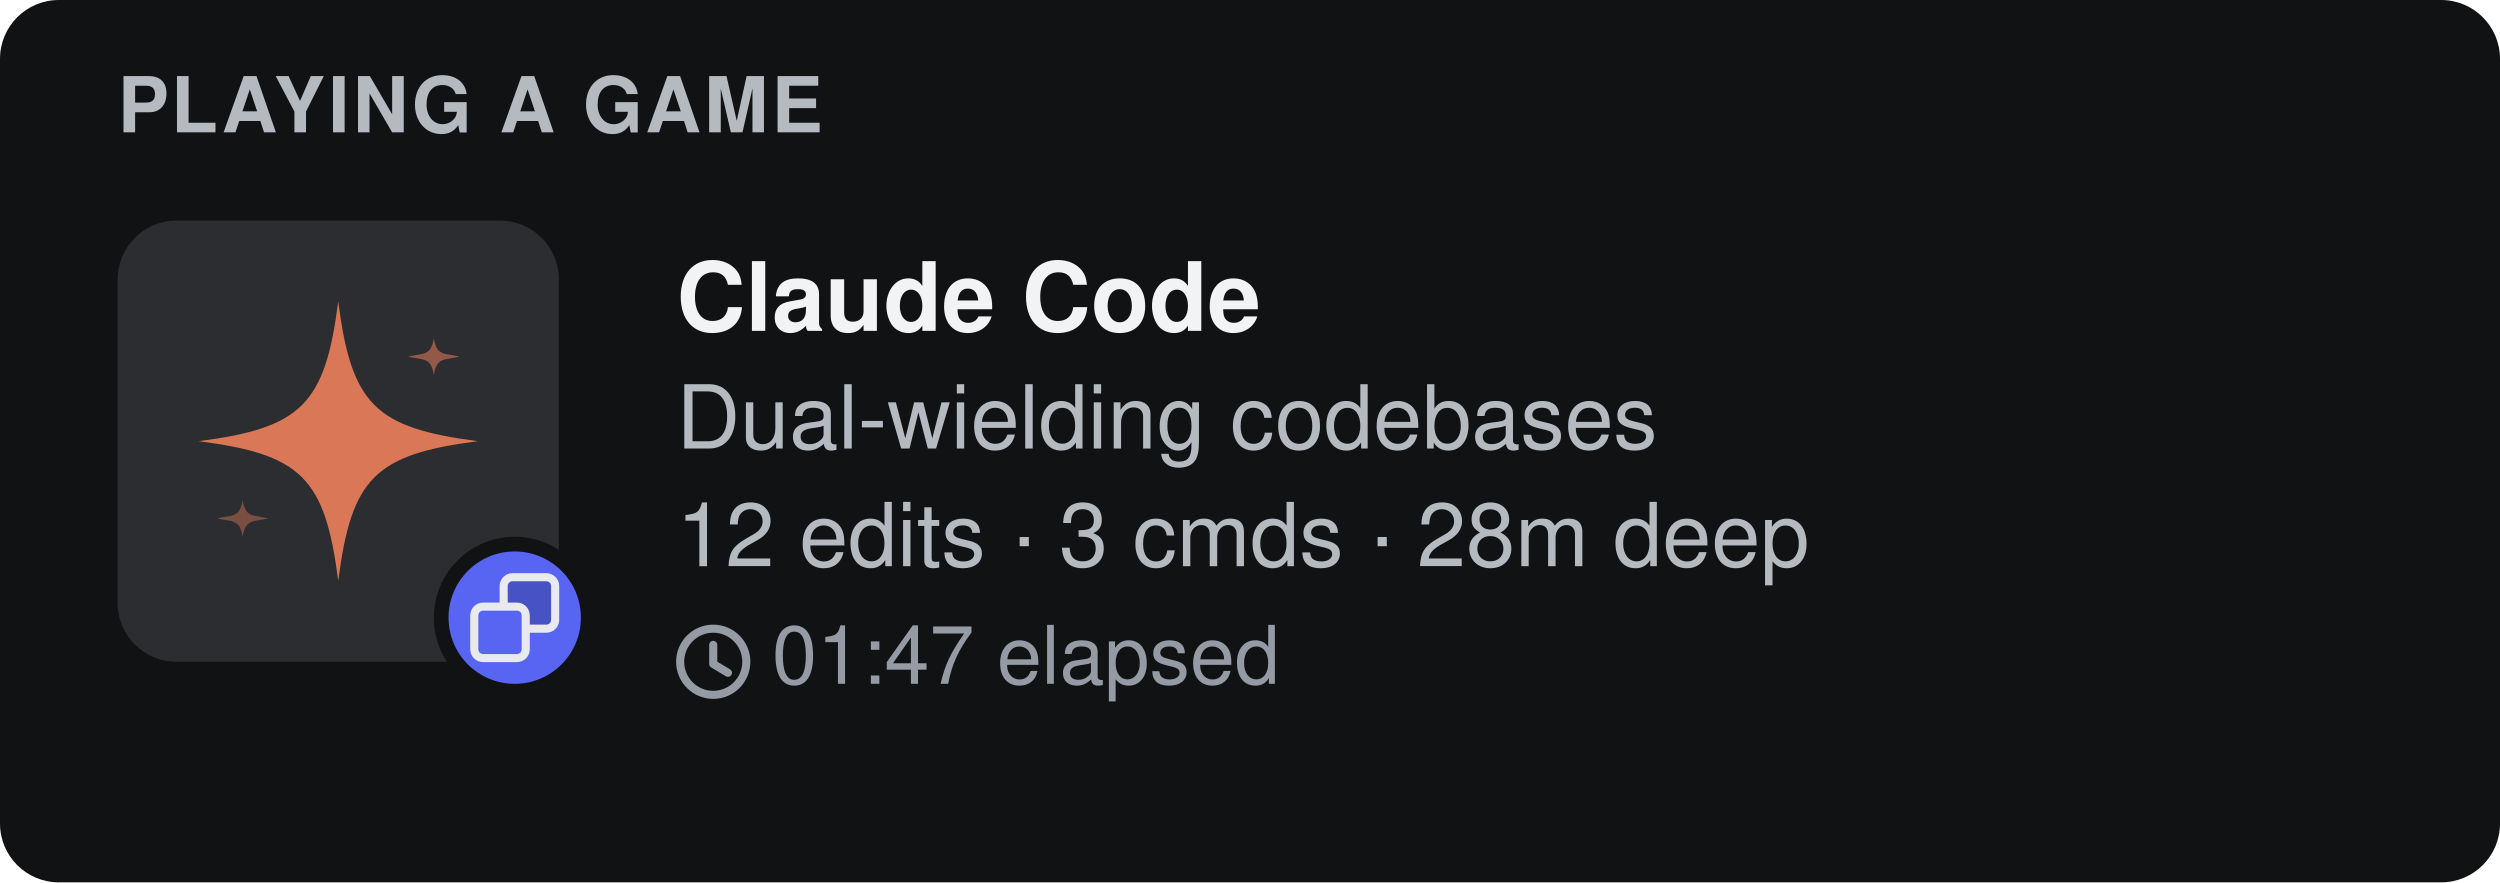
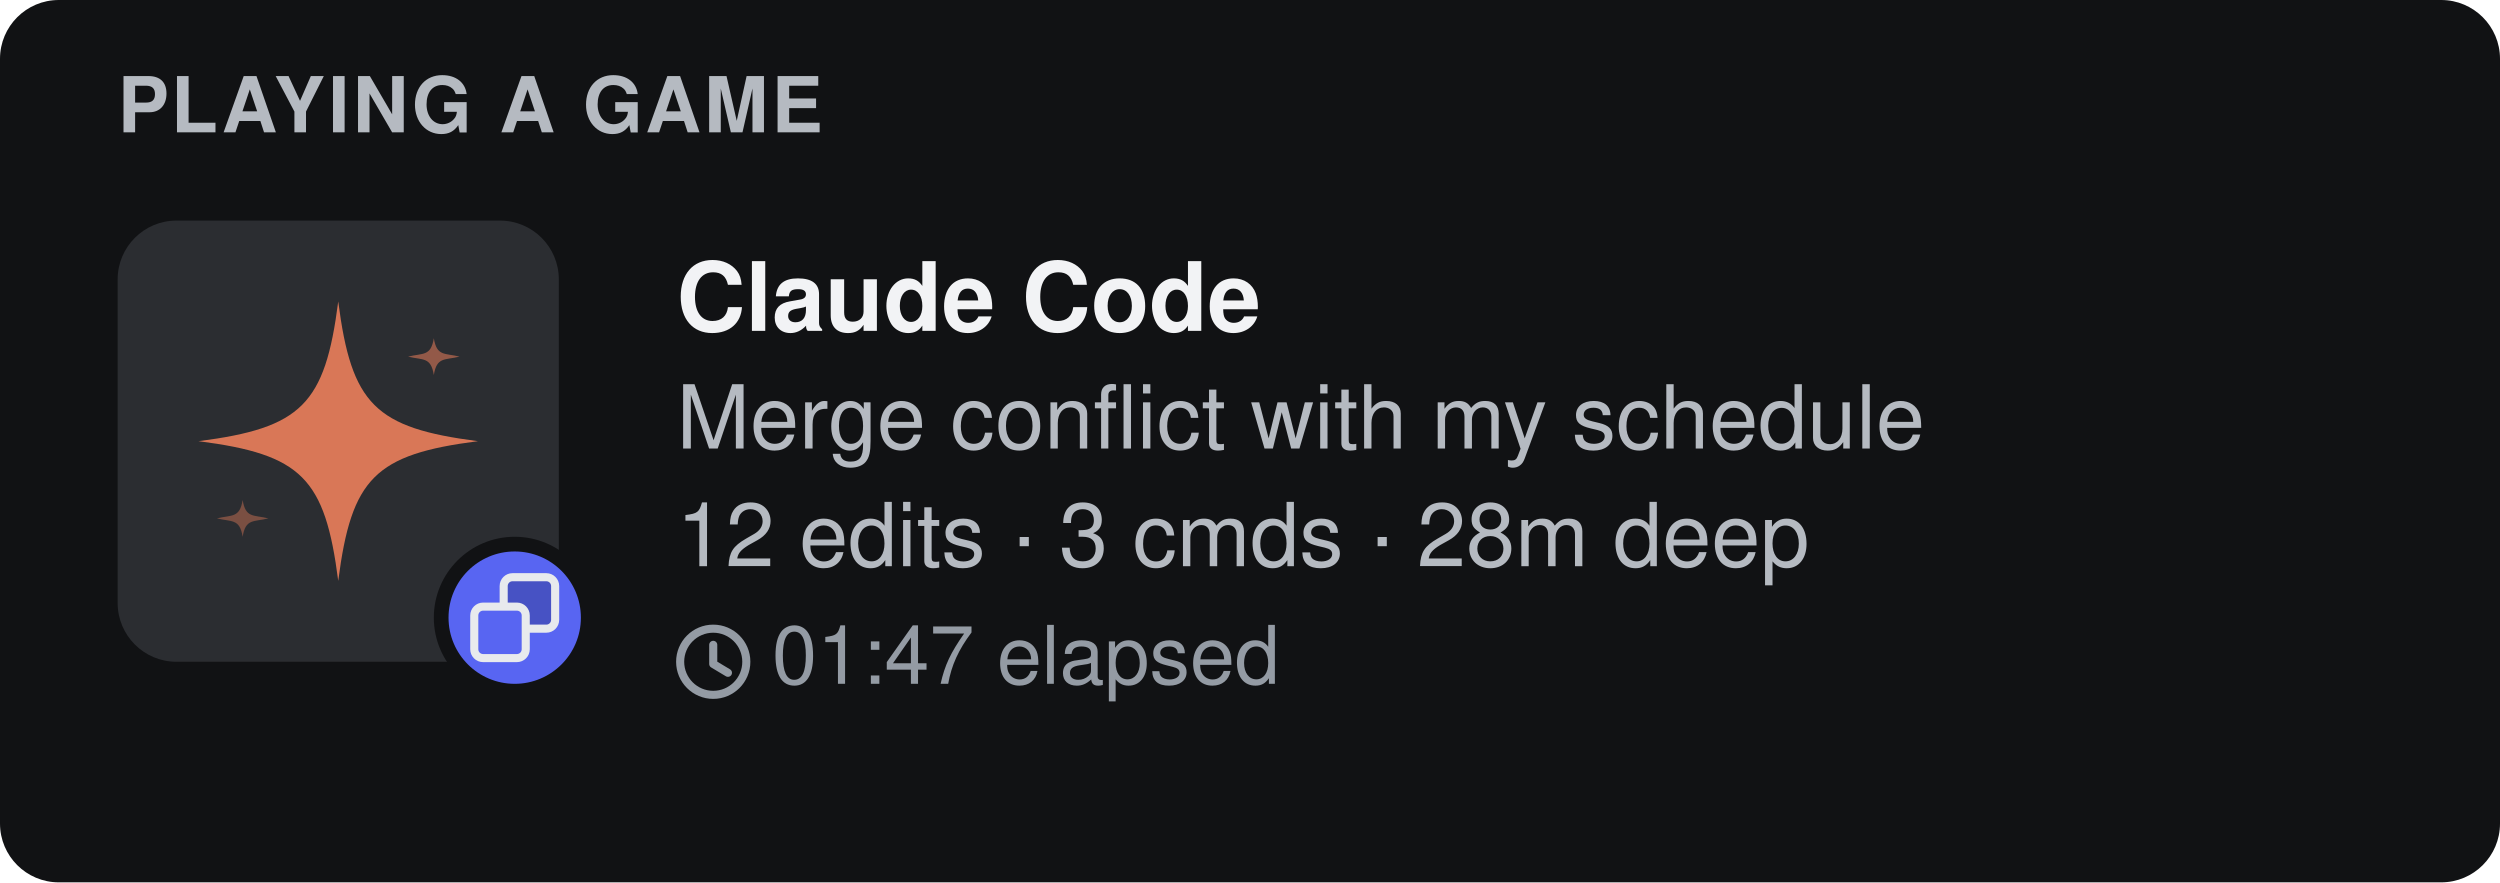
<svg xmlns="http://www.w3.org/2000/svg" width="340" height="120" viewBox="0 0 340 120">
  <rect width="340" height="120" rx="8" fill="#111214" />
  <text x="16" y="18" font-family="-apple-system, BlinkMacSystemFont, 'Segoe UI', Helvetica, Arial, sans-serif" font-size="10.5" font-weight="800" fill="#b5bac1" letter-spacing="0.04em">PLAYING A GAME</text>
  <rect x="16" y="30" width="60" height="60" rx="8" fill="#2b2d31" />
  <g transform="translate(46, 60)">
    <path d="M0,-19 C1.8,-5 5,-1.8 19,0 C5,1.8 1.8,5 0,19 C-1.8,5 -5,1.8 -19,0 C-5,-1.8 -1.8,-5 0,-19Z" fill="#d97757" />
    <path d="M13,-14 C13.4,-11.5 14.5,-12 16.5,-11.5 C14.5,-11 13.4,-11.5 13,-9 C12.6,-11.5 11.5,-11 9.5,-11.5 C11.5,-12 12.6,-11.5 13,-14Z" fill="#d97757" opacity="0.6" />
    <path d="M-13,8 C-12.6,10.5 -11.5,10 -9.5,10.5 C-11.5,11 -12.6,10.5 -13,13 C-13.4,10.5 -14.5,11 -16.5,10.5 C-14.5,10 -13.4,10.5 -13,8Z" fill="#d97757" opacity="0.45" />
  </g>
  <circle cx="70" cy="84" r="11" fill="#111214" />
  <circle cx="70" cy="84" r="9" fill="#5865f2" />
  <g transform="translate(70, 84)">
    <rect x="-1.5" y="-5.5" width="7" height="7" rx="1.2" fill="#4752c4" stroke="#e8eaed" stroke-width="1.1" />
    <rect x="-5.5" y="-1.5" width="7" height="7" rx="1.2" fill="#5865f2" stroke="#e8eaed" stroke-width="1.1" />
  </g>
  <text x="92" y="45" font-family="-apple-system, BlinkMacSystemFont, 'Segoe UI', Helvetica, Arial, sans-serif" font-size="13" font-weight="700" fill="#f2f3f5">Claude Code</text>
-   <text x="92" y="61" font-family="-apple-system, BlinkMacSystemFont, 'Segoe UI', Helvetica, Arial, sans-serif" font-size="12" font-weight="400" fill="#b5bac1">Dual-wielding codebases</text>
+   <text x="92" y="61" font-family="-apple-system, BlinkMacSystemFont, 'Segoe UI', Helvetica, Arial, sans-serif" font-size="12" font-weight="400" fill="#b5bac1">Merge conflict with my schedule</text>
  <text x="92" y="77" font-family="-apple-system, BlinkMacSystemFont, 'Segoe UI', Helvetica, Arial, sans-serif" font-size="12" font-weight="400" fill="#b5bac1">12 edits · 3 cmds · 28m deep</text>
  <g transform="translate(92, 93)">
    <g transform="translate(5, -3)">
      <circle cx="0" cy="0" r="4.5" fill="none" stroke="#949ba4" stroke-width="1.1" />
      <polyline points="0,-2.3 0,0.3 2,1.5" fill="none" stroke="#949ba4" stroke-width="1.1" stroke-linecap="round" stroke-linejoin="round" />
    </g>
    <text x="13" y="0" font-family="-apple-system, BlinkMacSystemFont, 'Segoe UI', Helvetica, Arial, sans-serif" font-size="11" font-weight="400" fill="#949ba4">01:47 elapsed</text>
  </g>
</svg>
